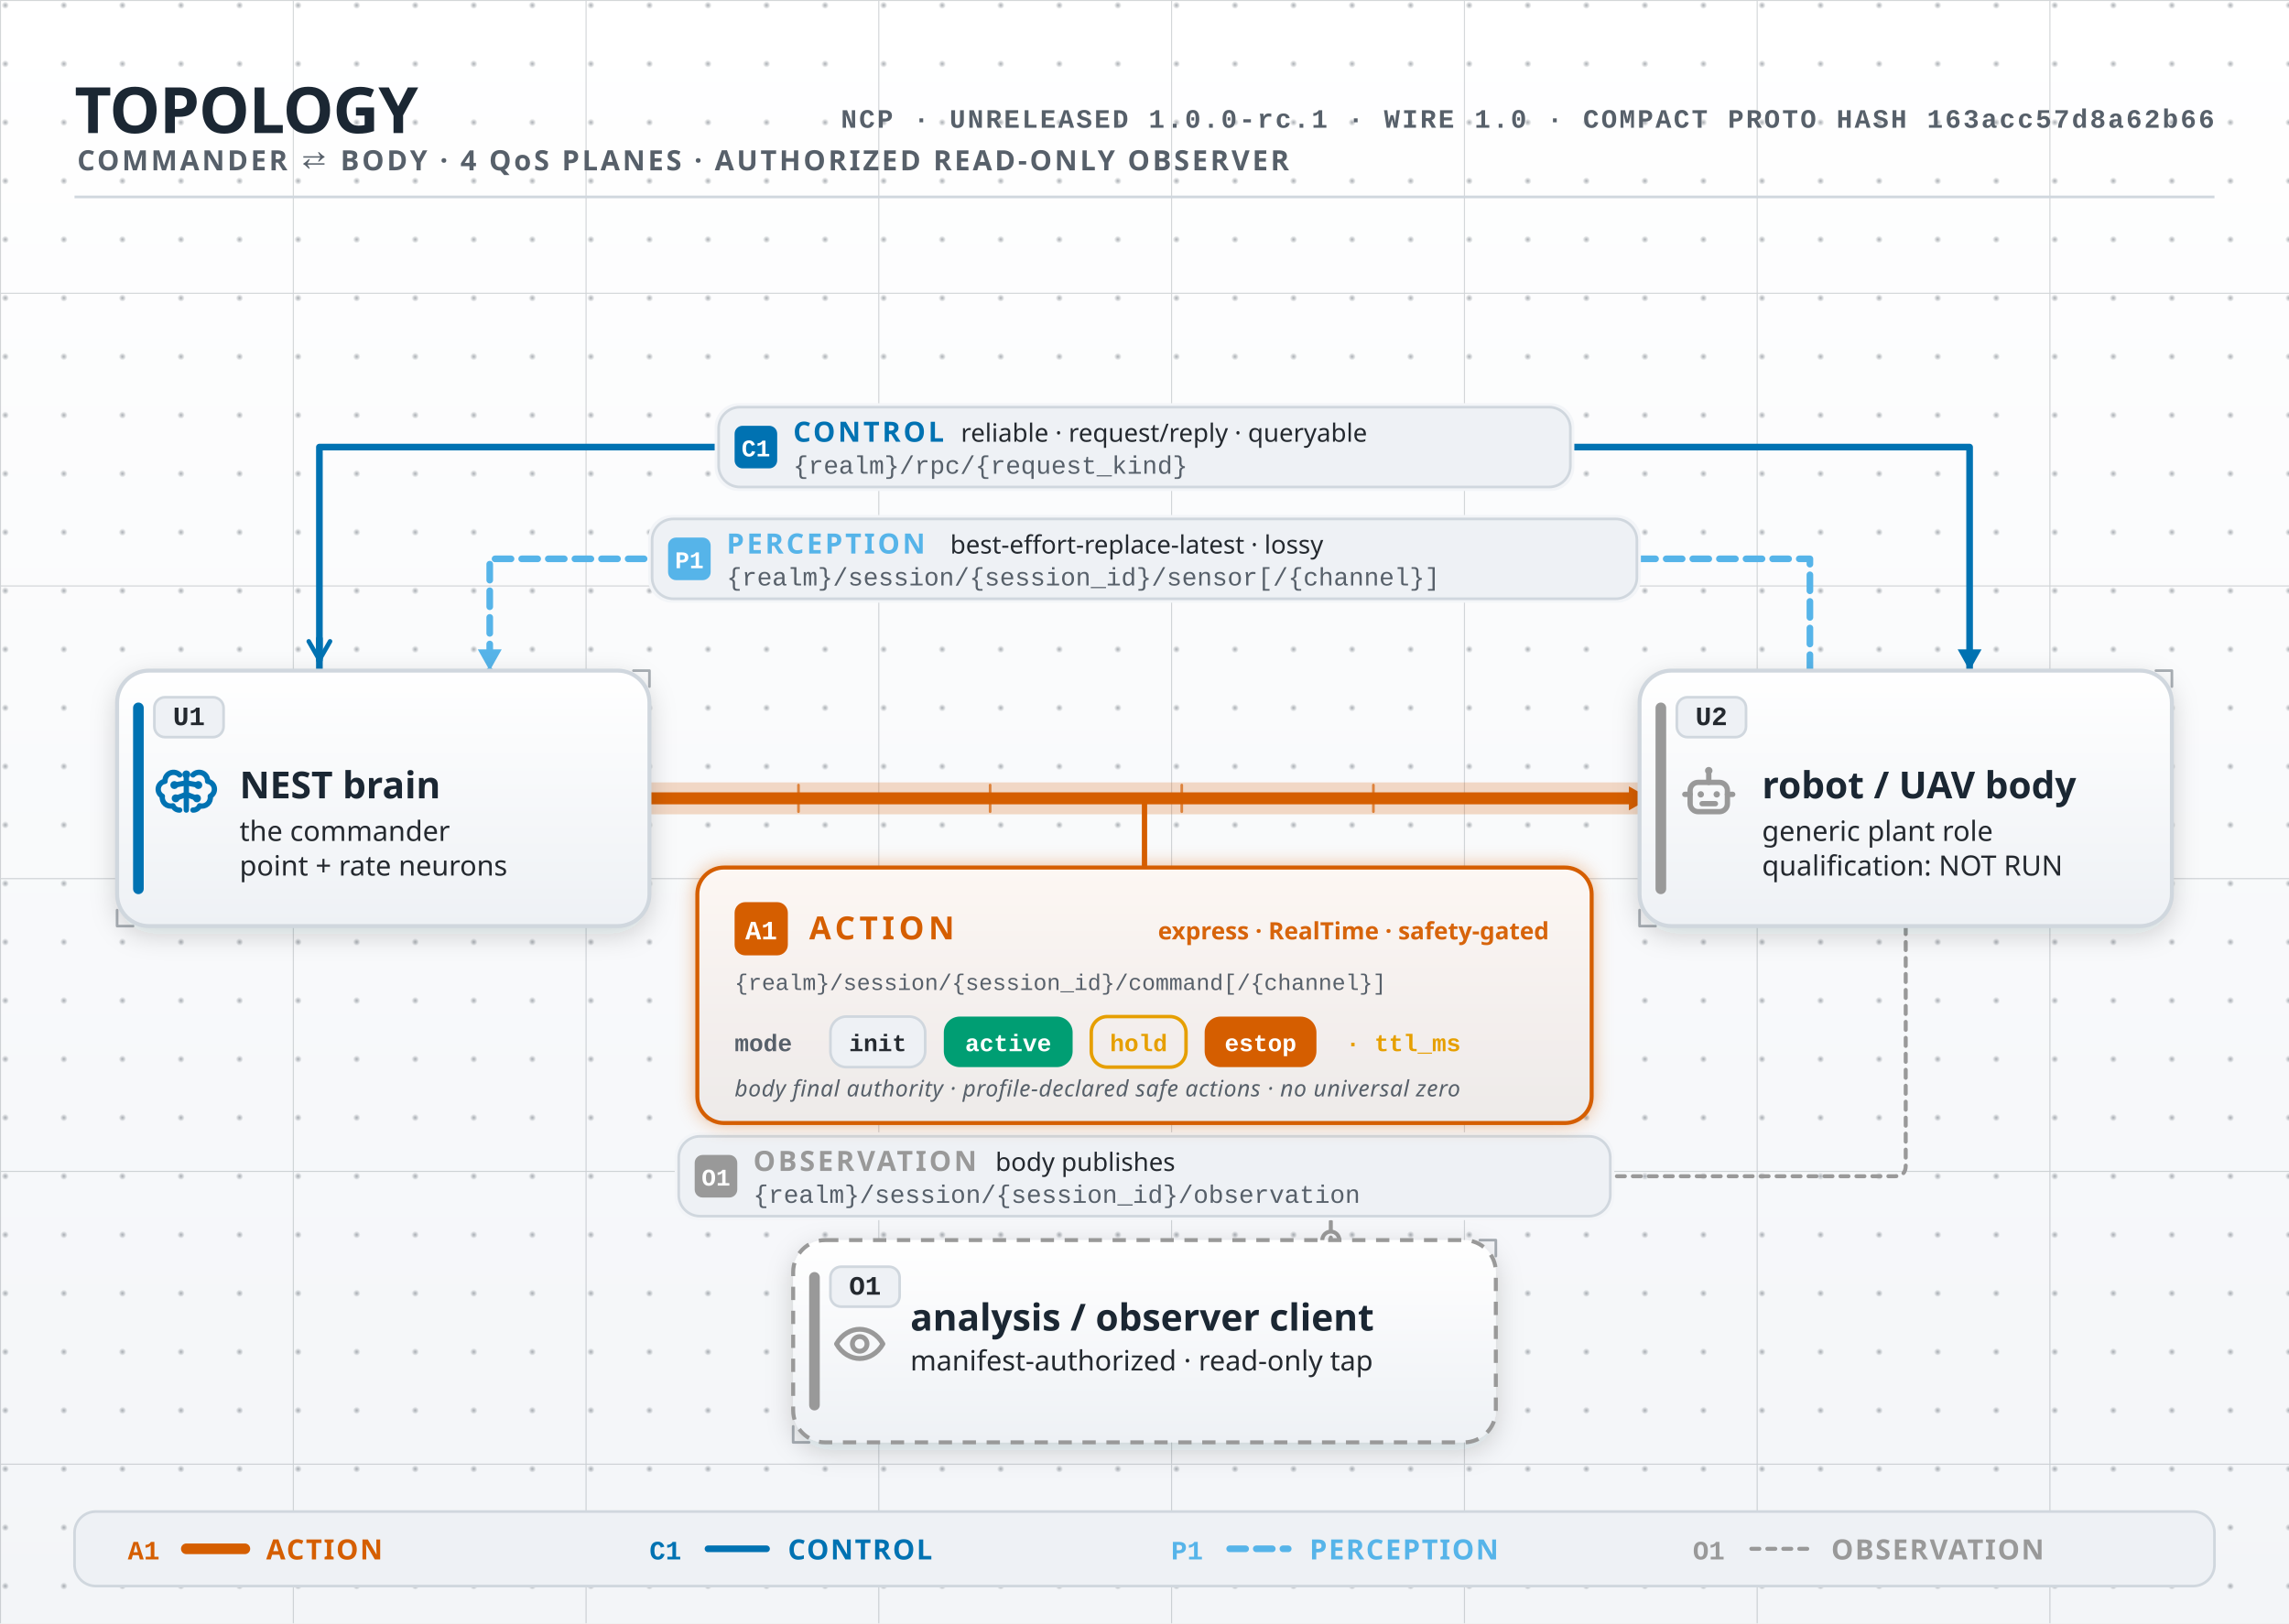
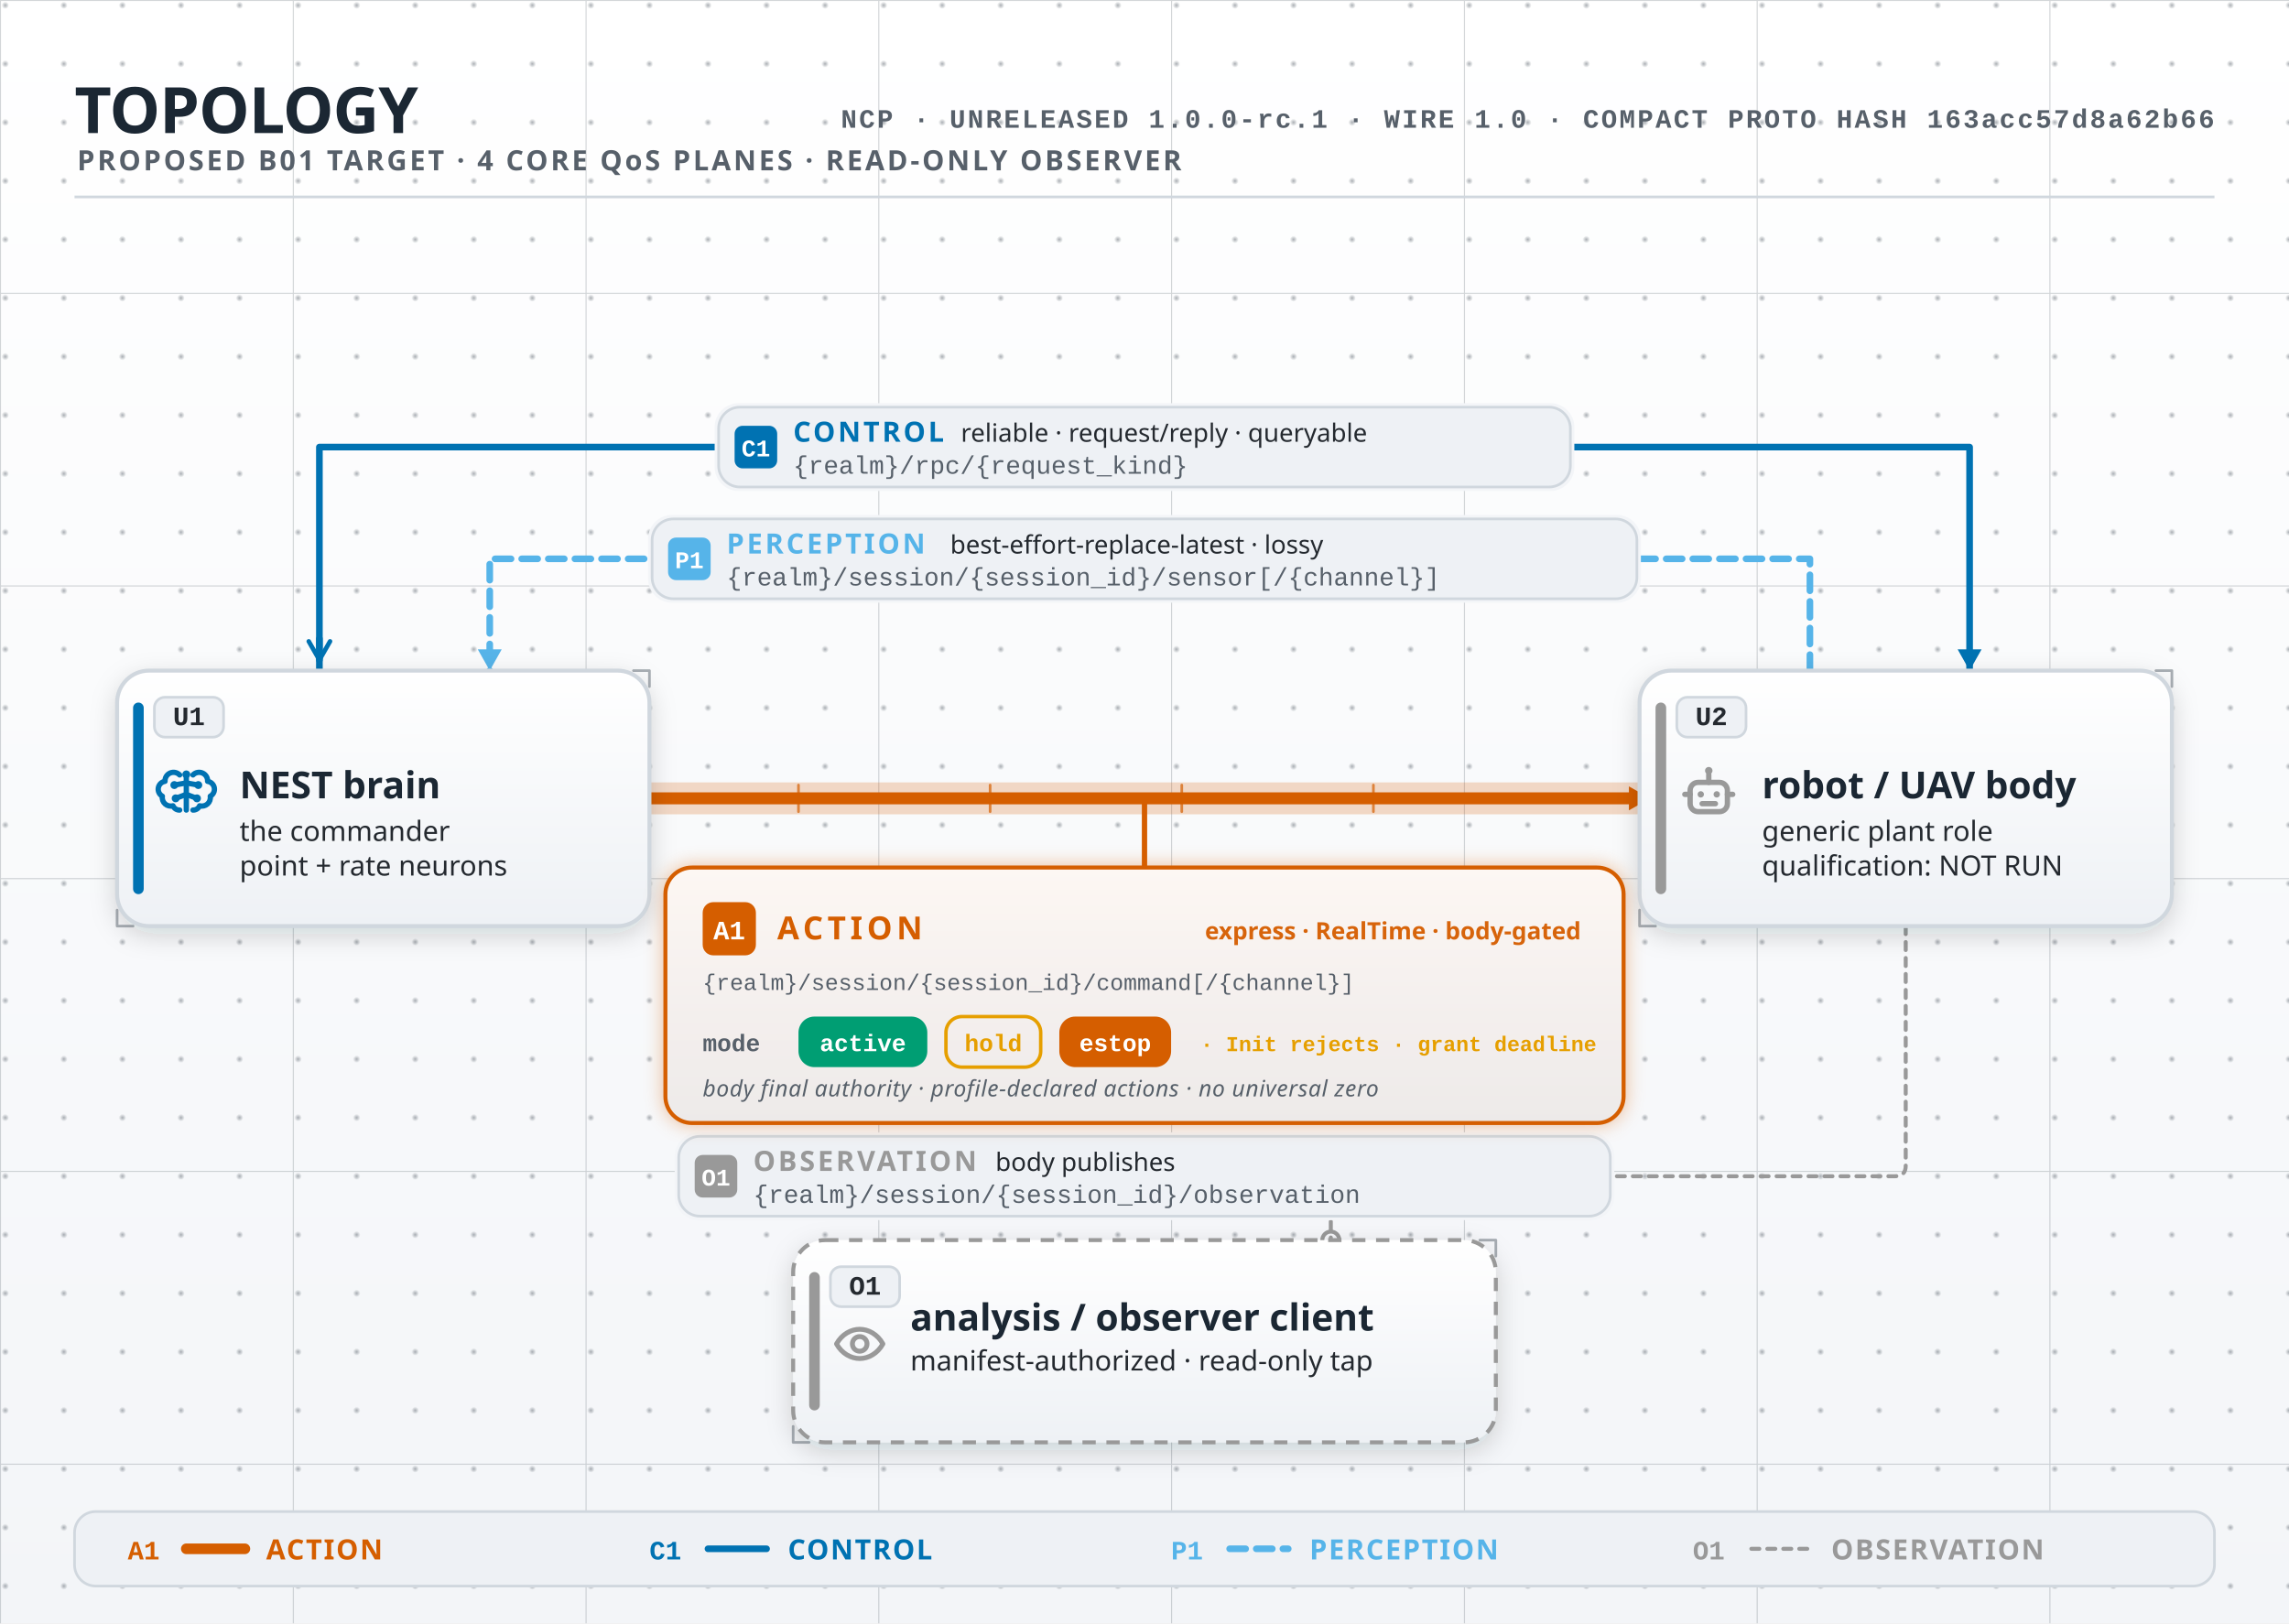
<svg xmlns="http://www.w3.org/2000/svg" width="860" height="610" viewBox="0 0 860 610" font-family="-apple-system, BlinkMacSystemFont, 'Segoe UI', 'Noto Sans', Helvetica, Arial, sans-serif" role="img" aria-labelledby="ncp-topology-title ncp-topology-desc">
  <defs>
    <linearGradient id="pageBg" x1="0" y1="0" x2="0" y2="1">
      <stop offset="0" stop-color="#ffffff" />
      <stop offset="1" stop-color="#f3f5f8" />
    </linearGradient>
    <linearGradient id="surface" x1="0" y1="0" x2="0" y2="1">
      <stop offset="0" stop-color="#ffffff" />
      <stop offset="1" stop-color="#eef1f5" />
    </linearGradient>
    <linearGradient id="busAction" x1="0" y1="0" x2="1" y2="0">
      <stop offset="0" stop-color="#D55E00" stop-opacity="1" />
      <stop offset="0.5" stop-color="#D55E00" stop-opacity="1" />
      <stop offset="1" stop-color="#b94f00" stop-opacity="1" />
    </linearGradient>
    <linearGradient id="contractHero" x1="0" y1="0" x2="1" y2="1">
      <stop offset="0" stop-color="#6D28D9" />
      <stop offset="1" stop-color="#5b21b6" />
    </linearGradient>
    <radialGradient id="gridDot" cx="0.5" cy="0.5" r="0.5">
      <stop offset="0" stop-color="#57606a" stop-opacity="0.5" />
      <stop offset="1" stop-color="#57606a" stop-opacity="0" />
    </radialGradient>
    <pattern id="grid" width="22" height="22" patternUnits="userSpaceOnUse">
      <circle cx="2" cy="2" r="1.4" fill="url(#gridDot)" />
    </pattern>
    <pattern id="gridMajor" width="110" height="110" patternUnits="userSpaceOnUse">
      <path d="M110 0H0V110" fill="none" stroke="#57606a" stroke-width="0.75" stroke-opacity="0.26" />
    </pattern>
    <filter id="soft" x="-40%" y="-40%" width="180%" height="180%" color-interpolation-filters="sRGB">
      <feDropShadow dx="0" dy="3" stdDeviation="5" flood-color="#1b2733" flood-opacity="0.18" />
    </filter>
    <filter id="halo" x="-60%" y="-60%" width="220%" height="220%" color-interpolation-filters="sRGB">
      <feGaussianBlur stdDeviation="3" />
    </filter>
    <filter id="glow" x="-90%" y="-90%" width="280%" height="280%" color-interpolation-filters="sRGB">
      <feGaussianBlur in="SourceAlpha" stdDeviation="3.4" result="b" />
      <feFlood flood-color="#D55E00" flood-opacity="0.4" />
      <feComposite in2="b" operator="in" result="g" />
      <feMerge>
        <feMergeNode in="g" />
        <feMergeNode in="SourceGraphic" />
      </feMerge>
    </filter>
    <marker id="arrowAction" markerUnits="userSpaceOnUse" markerWidth="12" markerHeight="12" refX="9" refY="5.5" orient="auto">
      <path d="M1,1 L9,5.5 L1,10 Z" fill="#D55E00" />
    </marker>
    <marker id="arrowControl" markerUnits="userSpaceOnUse" markerWidth="12" markerHeight="12" refX="9" refY="5.5" orient="auto">
      <path d="M1,1 L9,5.5 L1,10 Z" fill="#0072B2" />
    </marker>
    <marker id="replyControl" markerUnits="userSpaceOnUse" markerWidth="12" markerHeight="12" refX="9" refY="5.5" orient="auto">
      <path d="M2,1.5 L9,5.5 L2,9.5" fill="none" stroke="#0072B2" stroke-width="1.7" stroke-linecap="round" stroke-linejoin="round" />
    </marker>
    <marker id="arrowPercep" markerUnits="userSpaceOnUse" markerWidth="12" markerHeight="12" refX="9" refY="5.5" orient="auto">
      <path d="M1,1 L9,5.5 L1,10 Z" fill="#56B4E9" />
    </marker>
    <marker id="tapObserve" markerUnits="userSpaceOnUse" markerWidth="10" markerHeight="10" refX="5" refY="5" orient="auto">
      <circle cx="5" cy="5" r="3.2" fill="none" stroke="#999999" stroke-width="1.5" />
    </marker>
    <marker id="arrowContract" markerUnits="userSpaceOnUse" markerWidth="12" markerHeight="12" refX="9" refY="5.5" orient="auto">
      <path d="M1,1 L9,5.5 L1,10 Z" fill="#6D28D9" />
    </marker>
    <marker id="submoduleArrow" markerUnits="userSpaceOnUse" markerWidth="12" markerHeight="12" refX="9" refY="5.5" orient="auto">
      <path d="M2,1.5 L9,5.5 L2,9.5" fill="none" stroke="#999999" stroke-width="1.7" stroke-linecap="round" stroke-linejoin="round" />
    </marker>
    <marker id="arrowActive" markerUnits="userSpaceOnUse" markerWidth="12" markerHeight="12" refX="9" refY="5.5" orient="auto">
      <path d="M1,1 L9,5.5 L1,10 Z" fill="#009E73" />
    </marker>
    <marker id="arrowEstop" markerUnits="userSpaceOnUse" markerWidth="12" markerHeight="12" refX="9" refY="5.5" orient="auto">
      <path d="M1,1 L9,5.5 L1,10 Z" fill="#D55E00" stroke="#ffd9c2" stroke-width="0.6" />
    </marker>
    <marker id="arrowHold" markerUnits="userSpaceOnUse" markerWidth="12" markerHeight="12" refX="9" refY="5.5" orient="auto">
      <path d="M1,1 L9,5.5 L1,10 Z" fill="#E69F00" />
    </marker>
    <marker id="arrowMut" markerUnits="userSpaceOnUse" markerWidth="12" markerHeight="12" refX="9" refY="5.5" orient="auto">
      <path d="M1,1 L9,5.5 L1,10 Z" fill="#57606a" />
    </marker>
    <marker id="arrowConfig" markerUnits="userSpaceOnUse" markerWidth="12" markerHeight="12" refX="9" refY="5.5" orient="auto">
      <path d="M1,1 L9,5.5 L1,10 Z" fill="#CC79A7" />
    </marker>
    <filter id="glowContract" x="-90%" y="-90%" width="280%" height="280%" color-interpolation-filters="sRGB">
      <feGaussianBlur in="SourceAlpha" stdDeviation="3.4" result="b" />
      <feFlood flood-color="#6D28D9" flood-opacity="0.4" />
      <feComposite in2="b" operator="in" result="g" />
      <feMerge>
        <feMergeNode in="g" />
        <feMergeNode in="SourceGraphic" />
      </feMerge>
    </filter>
    <filter id="glowActive" x="-90%" y="-90%" width="280%" height="280%" color-interpolation-filters="sRGB">
      <feGaussianBlur in="SourceAlpha" stdDeviation="3.4" result="b" />
      <feFlood flood-color="#009E73" flood-opacity="0.4" />
      <feComposite in2="b" operator="in" result="g" />
      <feMerge>
        <feMergeNode in="g" />
        <feMergeNode in="SourceGraphic" />
      </feMerge>
    </filter>
  </defs>
  <rect x="0" y="0" width="860" height="610" rx="0" fill="url(#pageBg)" />
  <rect x="0" y="0" width="860" height="610" rx="0" fill="url(#gridMajor)" />
  <rect x="0" y="0" width="860" height="610" rx="0" fill="url(#grid)" />
  <text x="28" y="50" font-family="-apple-system, BlinkMacSystemFont, 'Segoe UI', 'Noto Sans', Helvetica, Arial, sans-serif" font-size="24" font-weight="800" font-style="normal" fill="#1b2733" text-anchor="start" letter-spacing="-0.3" text-rendering="geometricPrecision">TOPOLOGY</text>
-   <text x="29" y="64" font-family="-apple-system, BlinkMacSystemFont, 'Segoe UI', 'Noto Sans', Helvetica, Arial, sans-serif" font-size="10.5" font-weight="600" font-style="normal" fill="#57606a" text-anchor="start" letter-spacing="1.0" text-rendering="geometricPrecision">COMMANDER ⇄ BODY  ·  4 QoS PLANES  ·  AUTHORIZED READ-ONLY OBSERVER</text>
+   <text x="29" y="64" font-family="-apple-system, BlinkMacSystemFont, 'Segoe UI', 'Noto Sans', Helvetica, Arial, sans-serif" font-size="10.5" font-weight="600" font-style="normal" fill="#57606a" text-anchor="start" letter-spacing="1.0" text-rendering="geometricPrecision">PROPOSED B01 TARGET  ·  4 CORE QoS PLANES  ·  READ-ONLY OBSERVER</text>
  <line x1="28" y1="74" x2="832" y2="74" stroke="#d0d7de" stroke-width="1" stroke-linecap="butt" />
  <text x="832" y="48" font-family="ui-monospace, SFMono-Regular, 'SF Mono', Menlo, Consolas, 'Liberation Mono', monospace" font-size="10" font-weight="600" font-style="normal" fill="#57606a" text-anchor="end" letter-spacing="0.8" text-rendering="geometricPrecision">NCP · UNRELEASED 1.0.0-rc.1 · WIRE 1.0 · COMPACT PROTO HASH 163acc57d8a62b66</text>
  <path d="M716,348 L716,438 Q716,442 712,442 L504,442 Q500,442 500,446 L500,466" fill="none" stroke="#999999" stroke-width="1.5" stroke-linecap="round" stroke-linejoin="round" stroke-dasharray="3 3" marker-end="url(#tapObserve)" />
  <path d="M680,252 L680,210 L184,210 L184,252" fill="none" stroke="#56B4E9" stroke-width="2.5" stroke-linecap="round" stroke-linejoin="round" stroke-dasharray="6 4" marker-end="url(#arrowPercep)" />
  <path d="M120,252 L120,168 L740,168 L740,252" fill="none" stroke="#0072B2" stroke-width="2.5" stroke-linecap="round" stroke-linejoin="round" marker-end="url(#arrowControl)" />
  <path d="M120,240 L120,248" fill="none" stroke="#0072B2" stroke-width="2.5" stroke-linecap="round" stroke-linejoin="round" marker-end="url(#replyControl)" />
  <line x1="244" y1="300" x2="620" y2="300" stroke="#D55E00" stroke-width="12" stroke-linecap="round" stroke-opacity="0.22" />
  <line x1="244" y1="300" x2="620" y2="300" stroke="#D55E00" stroke-width="4.5" stroke-linecap="round" marker-end="url(#arrowAction)" />
  <line x1="300" y1="295" x2="300" y2="305" stroke="#D55E00" stroke-width="1" stroke-linecap="round" stroke-opacity="0.7" />
  <line x1="372" y1="295" x2="372" y2="305" stroke="#D55E00" stroke-width="1" stroke-linecap="round" stroke-opacity="0.7" />
  <line x1="444" y1="295" x2="444" y2="305" stroke="#D55E00" stroke-width="1" stroke-linecap="round" stroke-opacity="0.7" />
  <line x1="516" y1="295" x2="516" y2="305" stroke="#D55E00" stroke-width="1" stroke-linecap="round" stroke-opacity="0.7" />
  <rect x="44" y="252" width="200" height="96" rx="12" fill="url(#surface)" filter="url(#soft)" />
  <rect x="44" y="252" width="200" height="96" rx="12" fill="none" stroke="#d0d7de" stroke-width="1.5" />
  <rect x="50" y="264" width="4" height="72" rx="2" fill="#0072B2" />
  <path d="M238,252 L244,252 L244,258" fill="none" stroke="#57606a" stroke-width="1" stroke-linecap="round" stroke-linejoin="round" stroke-opacity="0.5" />
  <path d="M44,342 L44,348 L50,348" fill="none" stroke="#57606a" stroke-width="1" stroke-linecap="round" stroke-linejoin="round" stroke-opacity="0.5" />
  <rect x="58" y="262" width="26" height="15" rx="4" fill="#eef1f5" stroke="#d0d7de" stroke-width="1" />
  <text x="71" y="272.5" font-family="ui-monospace, SFMono-Regular, 'SF Mono', Menlo, Consolas, 'Liberation Mono', monospace" font-size="10" font-weight="700" font-style="normal" fill="#24292f" text-anchor="middle" text-rendering="geometricPrecision">U1</text>
  <g transform="translate(58,286) scale(1)" fill="none" stroke="#0072B2" stroke-width="2" stroke-linecap="round" stroke-linejoin="round">
    <path d="M9.5 5.2A3.2 3.2 0 0 0 4 7.6a3 3 0 0 0-1 5.6a3.2 3.2 0 0 0 4 3.6a2.6 2.6 0 0 0 2.5 1.6" />
    <path d="M14.5 5.2A3.2 3.2 0 0 1 20 7.6a3 3 0 0 1 1 5.6a3.2 3.2 0 0 1-4 3.6a2.6 2.6 0 0 1-2.5 1.6" />
    <path d="M12 5v13.4" />
    <circle cx="12" cy="5" r="0.5" fill="#0072B2" stroke="#0072B2" />
    <circle cx="7.5" cy="9" r="0.5" fill="#0072B2" stroke="#0072B2" />
    <circle cx="16.5" cy="9" r="0.5" fill="#0072B2" stroke="#0072B2" />
    <circle cx="8" cy="14" r="0.5" fill="#0072B2" stroke="#0072B2" />
    <circle cx="16" cy="14" r="0.5" fill="#0072B2" stroke="#0072B2" />
    <path d="M12 8.2 7.5 9M12 8.2 16.5 9M12 12.5 8 14M12 12.5 16 14" />
  </g>
  <text x="90" y="300" font-family="-apple-system, BlinkMacSystemFont, 'Segoe UI', 'Noto Sans', Helvetica, Arial, sans-serif" font-size="14" font-weight="700" font-style="normal" fill="#1b2733" text-anchor="start" text-rendering="geometricPrecision">NEST brain</text>
  <text x="90" y="316" font-family="-apple-system, BlinkMacSystemFont, 'Segoe UI', 'Noto Sans', Helvetica, Arial, sans-serif" font-size="10.5" font-weight="500" font-style="normal" fill="#24292f" text-anchor="start" text-rendering="geometricPrecision">the commander</text>
  <text x="90" y="329" font-family="-apple-system, BlinkMacSystemFont, 'Segoe UI', 'Noto Sans', Helvetica, Arial, sans-serif" font-size="10.5" font-weight="500" font-style="normal" fill="#24292f" text-anchor="start" text-rendering="geometricPrecision">point + rate neurons</text>
  <rect x="616" y="252" width="200" height="96" rx="12" fill="url(#surface)" filter="url(#soft)" />
  <rect x="616" y="252" width="200" height="96" rx="12" fill="none" stroke="#d0d7de" stroke-width="1.5" />
  <rect x="622" y="264" width="4" height="72" rx="2" fill="#999999" />
  <path d="M810,252 L816,252 L816,258" fill="none" stroke="#57606a" stroke-width="1" stroke-linecap="round" stroke-linejoin="round" stroke-opacity="0.5" />
  <path d="M616,342 L616,348 L622,348" fill="none" stroke="#57606a" stroke-width="1" stroke-linecap="round" stroke-linejoin="round" stroke-opacity="0.5" />
  <rect x="630" y="262" width="26" height="15" rx="4" fill="#eef1f5" stroke="#d0d7de" stroke-width="1" />
  <text x="643" y="272.5" font-family="ui-monospace, SFMono-Regular, 'SF Mono', Menlo, Consolas, 'Liberation Mono', monospace" font-size="10" font-weight="700" font-style="normal" fill="#24292f" text-anchor="middle" text-rendering="geometricPrecision">U2</text>
  <g transform="translate(630,286) scale(1)" fill="none" stroke="#999999" stroke-width="2" stroke-linecap="round" stroke-linejoin="round">
    <rect x="5" y="8" width="14" height="11" rx="3" />
    <path d="M12 8V5" />
    <circle cx="12" cy="3.6" r="1.4" fill="#999999" stroke="none" />
    <circle cx="9" cy="12.5" r="1.2" fill="#999999" stroke="none" />
    <circle cx="15" cy="12.5" r="1.2" fill="#999999" stroke="none" />
    <path d="M9.5 16h5" />
    <path d="M5 12.5H3M19 12.5h2" />
  </g>
  <text x="662" y="300" font-family="-apple-system, BlinkMacSystemFont, 'Segoe UI', 'Noto Sans', Helvetica, Arial, sans-serif" font-size="14" font-weight="700" font-style="normal" fill="#1b2733" text-anchor="start" text-rendering="geometricPrecision">robot / UAV body</text>
  <text x="662" y="316" font-family="-apple-system, BlinkMacSystemFont, 'Segoe UI', 'Noto Sans', Helvetica, Arial, sans-serif" font-size="10.5" font-weight="500" font-style="normal" fill="#24292f" text-anchor="start" text-rendering="geometricPrecision">generic plant role</text>
  <text x="662" y="329" font-family="-apple-system, BlinkMacSystemFont, 'Segoe UI', 'Noto Sans', Helvetica, Arial, sans-serif" font-size="10.5" font-weight="500" font-style="normal" fill="#24292f" text-anchor="start" text-rendering="geometricPrecision">qualification: NOT RUN</text>
  <rect x="298" y="466" width="264" height="76" rx="12" fill="url(#surface)" filter="url(#soft)" />
  <rect x="298" y="466" width="264" height="76" rx="12" fill="none" stroke="#999999" stroke-width="1.5" stroke-dasharray="5 4" fill-opacity="0.7" />
  <rect x="304" y="478" width="4" height="52" rx="2" fill="#999999" />
  <path d="M556,466 L562,466 L562,472" fill="none" stroke="#57606a" stroke-width="1" stroke-linecap="round" stroke-linejoin="round" stroke-opacity="0.5" />
  <path d="M298,536 L298,542 L304,542" fill="none" stroke="#57606a" stroke-width="1" stroke-linecap="round" stroke-linejoin="round" stroke-opacity="0.5" />
  <rect x="312" y="476" width="26" height="15" rx="4" fill="#eef1f5" stroke="#d0d7de" stroke-width="1" />
  <text x="325" y="486.5" font-family="ui-monospace, SFMono-Regular, 'SF Mono', Menlo, Consolas, 'Liberation Mono', monospace" font-size="10" font-weight="700" font-style="normal" fill="#24292f" text-anchor="middle" text-rendering="geometricPrecision">O1</text>
  <g transform="translate(312,494) scale(0.9167)" fill="none" stroke="#999999" stroke-width="2" stroke-linecap="round" stroke-linejoin="round">
    <path d="M2.5 12c2.2-4 6-6 9.5-6s7.3 2 9.5 6c-2.2 4-6 6-9.5 6s-7.3-2-9.5-6Z" />
    <circle cx="12" cy="12" r="3" />
  </g>
  <text x="342" y="500" font-family="-apple-system, BlinkMacSystemFont, 'Segoe UI', 'Noto Sans', Helvetica, Arial, sans-serif" font-size="14" font-weight="700" font-style="normal" fill="#1b2733" text-anchor="start" text-rendering="geometricPrecision">analysis / observer client</text>
  <text x="342" y="515" font-family="-apple-system, BlinkMacSystemFont, 'Segoe UI', 'Noto Sans', Helvetica, Arial, sans-serif" font-size="10.5" font-weight="500" font-style="normal" fill="#24292f" text-anchor="start" text-rendering="geometricPrecision">manifest-authorized · read-only tap</text>
  <rect x="268.5" y="151.5" width="323" height="33" rx="9" fill="#f3f5f8" />
  <rect x="270.0" y="153.0" width="320" height="30" rx="8" fill="#eef1f5" stroke="#d0d7de" stroke-width="1" />
  <rect x="276.0" y="160.0" width="16" height="16" rx="3" fill="#0072B2" />
  <text x="284.0" y="171.5" font-family="ui-monospace, SFMono-Regular, 'SF Mono', Menlo, Consolas, 'Liberation Mono', monospace" font-size="9" font-weight="700" font-style="normal" fill="#fff" text-anchor="middle" text-rendering="geometricPrecision">C1</text>
  <text x="298.0" y="166.0" font-family="-apple-system, BlinkMacSystemFont, 'Segoe UI', 'Noto Sans', Helvetica, Arial, sans-serif" font-size="10.5" font-weight="700" font-style="normal" fill="#0072B2" text-anchor="start" letter-spacing="1.0" text-rendering="geometricPrecision">CONTROL</text>
  <text x="298.0" y="178.0" font-family="ui-monospace, SFMono-Regular, 'SF Mono', Menlo, Consolas, 'Liberation Mono', monospace" font-size="9.5" font-weight="500" font-style="normal" fill="#57606a" text-anchor="start" text-rendering="geometricPrecision">{realm}/rpc/{request_kind}</text>
  <text x="361.0" y="166.0" font-family="-apple-system, BlinkMacSystemFont, 'Segoe UI', 'Noto Sans', Helvetica, Arial, sans-serif" font-size="9.5" font-weight="500" font-style="normal" fill="#24292f" text-anchor="start" text-rendering="geometricPrecision">reliable · request/reply · queryable</text>
  <rect x="243.5" y="193.5" width="373" height="33" rx="9" fill="#f3f5f8" />
  <rect x="245.0" y="195.0" width="370" height="30" rx="8" fill="#eef1f5" stroke="#d0d7de" stroke-width="1" />
  <rect x="251.0" y="202.0" width="16" height="16" rx="3" fill="#56B4E9" />
  <text x="259.0" y="213.5" font-family="ui-monospace, SFMono-Regular, 'SF Mono', Menlo, Consolas, 'Liberation Mono', monospace" font-size="9" font-weight="700" font-style="normal" fill="#fff" text-anchor="middle" text-rendering="geometricPrecision">P1</text>
  <text x="273.0" y="208.0" font-family="-apple-system, BlinkMacSystemFont, 'Segoe UI', 'Noto Sans', Helvetica, Arial, sans-serif" font-size="10.5" font-weight="700" font-style="normal" fill="#56B4E9" text-anchor="start" letter-spacing="1.0" text-rendering="geometricPrecision">PERCEPTION</text>
  <text x="273.0" y="220.0" font-family="ui-monospace, SFMono-Regular, 'SF Mono', Menlo, Consolas, 'Liberation Mono', monospace" font-size="9.5" font-weight="500" font-style="normal" fill="#57606a" text-anchor="start" text-rendering="geometricPrecision">{realm}/session/{session_id}/sensor[/{channel}]</text>
  <text x="357.0" y="208.0" font-family="-apple-system, BlinkMacSystemFont, 'Segoe UI', 'Noto Sans', Helvetica, Arial, sans-serif" font-size="9.5" font-weight="500" font-style="normal" fill="#24292f" text-anchor="start" text-rendering="geometricPrecision">best-effort-replace-latest · lossy</text>
  <rect x="253.5" y="425.5" width="353" height="33" rx="9" fill="#f3f5f8" />
  <rect x="255.0" y="427.0" width="350" height="30" rx="8" fill="#eef1f5" stroke="#d0d7de" stroke-width="1" />
  <rect x="261.0" y="434.0" width="16" height="16" rx="3" fill="#999999" />
  <text x="269.0" y="445.5" font-family="ui-monospace, SFMono-Regular, 'SF Mono', Menlo, Consolas, 'Liberation Mono', monospace" font-size="9" font-weight="700" font-style="normal" fill="#fff" text-anchor="middle" text-rendering="geometricPrecision">O1</text>
  <text x="283.0" y="440.0" font-family="-apple-system, BlinkMacSystemFont, 'Segoe UI', 'Noto Sans', Helvetica, Arial, sans-serif" font-size="10.5" font-weight="700" font-style="normal" fill="#999999" text-anchor="start" letter-spacing="1.0" text-rendering="geometricPrecision">OBSERVATION</text>
  <text x="283.0" y="452.0" font-family="ui-monospace, SFMono-Regular, 'SF Mono', Menlo, Consolas, 'Liberation Mono', monospace" font-size="9.5" font-weight="500" font-style="normal" fill="#57606a" text-anchor="start" text-rendering="geometricPrecision">{realm}/session/{session_id}/observation</text>
  <text x="374.0" y="440.0" font-family="-apple-system, BlinkMacSystemFont, 'Segoe UI', 'Noto Sans', Helvetica, Arial, sans-serif" font-size="9.5" font-weight="500" font-style="normal" fill="#24292f" text-anchor="start" text-rendering="geometricPrecision">body publishes</text>
  <line x1="430" y1="300" x2="430" y2="326" stroke="#D55E00" stroke-width="2" stroke-linecap="round" />
-   <rect x="262" y="326" width="336" height="96" rx="10" fill="url(#surface)" stroke="#D55E00" stroke-width="1.5" filter="url(#glow)" />
-   <rect x="262" y="326" width="336" height="96" rx="10" fill="#D55E00" fill-opacity="0.05" />
-   <rect x="276" y="339" width="20" height="20" rx="4" fill="#D55E00" />
-   <text x="286" y="353" font-family="ui-monospace, SFMono-Regular, 'SF Mono', Menlo, Consolas, 'Liberation Mono', monospace" font-size="10" font-weight="700" font-style="normal" fill="#ffffff" text-anchor="middle" text-rendering="geometricPrecision">A1</text>
-   <text x="304" y="353" font-family="-apple-system, BlinkMacSystemFont, 'Segoe UI', 'Noto Sans', Helvetica, Arial, sans-serif" font-size="12" font-weight="700" font-style="normal" fill="#D55E00" text-anchor="start" letter-spacing="1.6" text-rendering="geometricPrecision">ACTION</text>
-   <text x="582" y="353" font-family="-apple-system, BlinkMacSystemFont, 'Segoe UI', 'Noto Sans', Helvetica, Arial, sans-serif" font-size="9" font-weight="600" font-style="normal" fill="#D55E00" fill-opacity="0.95" text-anchor="end" text-rendering="geometricPrecision">express · RealTime · safety-gated</text>
-   <text x="276" y="372" font-family="ui-monospace, SFMono-Regular, 'SF Mono', Menlo, Consolas, 'Liberation Mono', monospace" font-size="8.5" font-weight="500" font-style="normal" fill="#57606a" text-anchor="start" text-rendering="geometricPrecision">{realm}/session/{session_id}/command[/{channel}]</text>
-   <text x="276" y="395" font-family="ui-monospace, SFMono-Regular, 'SF Mono', Menlo, Consolas, 'Liberation Mono', monospace" font-size="9" font-weight="600" font-style="normal" fill="#57606a" text-anchor="start" text-rendering="geometricPrecision">mode</text>
-   <rect x="312" y="382" width="35.6" height="19" rx="6" fill="#eef1f5" stroke="#d0d7de" stroke-width="1" />
-   <text x="329.8" y="395" font-family="ui-monospace, SFMono-Regular, 'SF Mono', Menlo, Consolas, 'Liberation Mono', monospace" font-size="9" font-weight="700" font-style="normal" fill="#24292f" text-anchor="middle" text-rendering="geometricPrecision">init</text>
-   <rect x="354.6" y="382" width="48.4" height="19" rx="6" fill="#009E73" />
-   <text x="378.8" y="395" font-family="ui-monospace, SFMono-Regular, 'SF Mono', Menlo, Consolas, 'Liberation Mono', monospace" font-size="9" font-weight="700" font-style="normal" fill="#ffffff" text-anchor="middle" text-rendering="geometricPrecision">active</text>
-   <rect x="410.0" y="382" width="35.6" height="19" rx="6" fill="none" stroke="#E69F00" stroke-width="1.3" />
-   <text x="427.8" y="395" font-family="ui-monospace, SFMono-Regular, 'SF Mono', Menlo, Consolas, 'Liberation Mono', monospace" font-size="9" font-weight="700" font-style="normal" fill="#E69F00" text-anchor="middle" text-rendering="geometricPrecision">hold</text>
-   <rect x="452.6" y="382" width="42.0" height="19" rx="6" fill="#D55E00" />
-   <text x="473.6" y="395" font-family="ui-monospace, SFMono-Regular, 'SF Mono', Menlo, Consolas, 'Liberation Mono', monospace" font-size="9" font-weight="700" font-style="normal" fill="#ffffff" text-anchor="middle" text-rendering="geometricPrecision">estop</text>
-   <text x="505.6" y="395" font-family="ui-monospace, SFMono-Regular, 'SF Mono', Menlo, Consolas, 'Liberation Mono', monospace" font-size="9" font-weight="600" font-style="normal" fill="#E69F00" text-anchor="start" text-rendering="geometricPrecision">· ttl_ms</text>
-   <text x="276" y="412" font-family="-apple-system, BlinkMacSystemFont, 'Segoe UI', 'Noto Sans', Helvetica, Arial, sans-serif" font-size="8.5" font-weight="500" font-style="italic" fill="#57606a" text-anchor="start" letter-spacing="0.2" text-rendering="geometricPrecision">body final authority · profile-declared safe actions · no universal zero</text>
+   <rect x="250" y="326" width="360" height="96" rx="10" fill="url(#surface)" stroke="#D55E00" stroke-width="1.5" filter="url(#glow)" />
+   <rect x="250" y="326" width="360" height="96" rx="10" fill="#D55E00" fill-opacity="0.05" />
+   <rect x="264" y="339" width="20" height="20" rx="4" fill="#D55E00" />
+   <text x="274" y="353" font-family="ui-monospace, SFMono-Regular, 'SF Mono', Menlo, Consolas, 'Liberation Mono', monospace" font-size="10" font-weight="700" font-style="normal" fill="#ffffff" text-anchor="middle" text-rendering="geometricPrecision">A1</text>
+   <text x="292" y="353" font-family="-apple-system, BlinkMacSystemFont, 'Segoe UI', 'Noto Sans', Helvetica, Arial, sans-serif" font-size="12" font-weight="700" font-style="normal" fill="#D55E00" text-anchor="start" letter-spacing="1.6" text-rendering="geometricPrecision">ACTION</text>
+   <text x="594" y="353" font-family="-apple-system, BlinkMacSystemFont, 'Segoe UI', 'Noto Sans', Helvetica, Arial, sans-serif" font-size="9" font-weight="600" font-style="normal" fill="#D55E00" fill-opacity="0.95" text-anchor="end" text-rendering="geometricPrecision">express · RealTime · body-gated</text>
+   <text x="264" y="372" font-family="ui-monospace, SFMono-Regular, 'SF Mono', Menlo, Consolas, 'Liberation Mono', monospace" font-size="8.5" font-weight="500" font-style="normal" fill="#57606a" text-anchor="start" text-rendering="geometricPrecision">{realm}/session/{session_id}/command[/{channel}]</text>
+   <text x="264" y="395" font-family="ui-monospace, SFMono-Regular, 'SF Mono', Menlo, Consolas, 'Liberation Mono', monospace" font-size="9" font-weight="600" font-style="normal" fill="#57606a" text-anchor="start" text-rendering="geometricPrecision">mode</text>
+   <rect x="300" y="382" width="48.4" height="19" rx="6" fill="#009E73" />
+   <text x="324.2" y="395" font-family="ui-monospace, SFMono-Regular, 'SF Mono', Menlo, Consolas, 'Liberation Mono', monospace" font-size="9" font-weight="700" font-style="normal" fill="#ffffff" text-anchor="middle" text-rendering="geometricPrecision">active</text>
+   <rect x="355.4" y="382" width="35.6" height="19" rx="6" fill="none" stroke="#E69F00" stroke-width="1.3" />
+   <text x="373.2" y="395" font-family="ui-monospace, SFMono-Regular, 'SF Mono', Menlo, Consolas, 'Liberation Mono', monospace" font-size="9" font-weight="700" font-style="normal" fill="#E69F00" text-anchor="middle" text-rendering="geometricPrecision">hold</text>
+   <rect x="398.0" y="382" width="42.0" height="19" rx="6" fill="#D55E00" />
+   <text x="419.0" y="395" font-family="ui-monospace, SFMono-Regular, 'SF Mono', Menlo, Consolas, 'Liberation Mono', monospace" font-size="9" font-weight="700" font-style="normal" fill="#ffffff" text-anchor="middle" text-rendering="geometricPrecision">estop</text>
+   <text x="451.0" y="395" font-family="ui-monospace, SFMono-Regular, 'SF Mono', Menlo, Consolas, 'Liberation Mono', monospace" font-size="8" font-weight="600" font-style="normal" fill="#E69F00" text-anchor="start" text-rendering="geometricPrecision">· Init rejects · grant deadline</text>
+   <text x="264" y="412" font-family="-apple-system, BlinkMacSystemFont, 'Segoe UI', 'Noto Sans', Helvetica, Arial, sans-serif" font-size="8.5" font-weight="500" font-style="italic" fill="#57606a" text-anchor="start" letter-spacing="0.2" text-rendering="geometricPrecision">body final authority · profile-declared actions · no universal zero</text>
  <rect x="28" y="568" width="804" height="28" rx="8" fill="#eef1f5" stroke="#d0d7de" stroke-width="1" />
  <text x="48" y="586" font-family="ui-monospace, SFMono-Regular, 'SF Mono', Menlo, Consolas, 'Liberation Mono', monospace" font-size="10" font-weight="700" font-style="normal" fill="#D55E00" text-anchor="start" text-rendering="geometricPrecision">A1</text>
  <line x1="70" y1="582" x2="92" y2="582" stroke="#D55E00" stroke-width="4" stroke-linecap="round" />
  <text x="100" y="586" font-family="-apple-system, BlinkMacSystemFont, 'Segoe UI', 'Noto Sans', Helvetica, Arial, sans-serif" font-size="10.5" font-weight="700" font-style="normal" fill="#D55E00" text-anchor="start" letter-spacing="0.6" text-rendering="geometricPrecision">ACTION</text>
  <text x="244" y="586" font-family="ui-monospace, SFMono-Regular, 'SF Mono', Menlo, Consolas, 'Liberation Mono', monospace" font-size="10" font-weight="700" font-style="normal" fill="#0072B2" text-anchor="start" text-rendering="geometricPrecision">C1</text>
  <line x1="266" y1="582" x2="288" y2="582" stroke="#0072B2" stroke-width="2.5" stroke-linecap="round" />
  <text x="296" y="586" font-family="-apple-system, BlinkMacSystemFont, 'Segoe UI', 'Noto Sans', Helvetica, Arial, sans-serif" font-size="10.5" font-weight="700" font-style="normal" fill="#0072B2" text-anchor="start" letter-spacing="0.6" text-rendering="geometricPrecision">CONTROL</text>
  <text x="440" y="586" font-family="ui-monospace, SFMono-Regular, 'SF Mono', Menlo, Consolas, 'Liberation Mono', monospace" font-size="10" font-weight="700" font-style="normal" fill="#56B4E9" text-anchor="start" text-rendering="geometricPrecision">P1</text>
  <line x1="462" y1="582" x2="484" y2="582" stroke="#56B4E9" stroke-width="2.5" stroke-linecap="round" stroke-dasharray="6 4" />
  <text x="492" y="586" font-family="-apple-system, BlinkMacSystemFont, 'Segoe UI', 'Noto Sans', Helvetica, Arial, sans-serif" font-size="10.5" font-weight="700" font-style="normal" fill="#56B4E9" text-anchor="start" letter-spacing="0.6" text-rendering="geometricPrecision">PERCEPTION</text>
  <text x="636" y="586" font-family="ui-monospace, SFMono-Regular, 'SF Mono', Menlo, Consolas, 'Liberation Mono', monospace" font-size="10" font-weight="700" font-style="normal" fill="#999999" text-anchor="start" text-rendering="geometricPrecision">O1</text>
  <line x1="658" y1="582" x2="680" y2="582" stroke="#999999" stroke-width="1.5" stroke-linecap="round" stroke-dasharray="3 3" />
  <text x="688" y="586" font-family="-apple-system, BlinkMacSystemFont, 'Segoe UI', 'Noto Sans', Helvetica, Arial, sans-serif" font-size="10.5" font-weight="700" font-style="normal" fill="#999999" text-anchor="start" letter-spacing="0.6" text-rendering="geometricPrecision">OBSERVATION</text>
</svg>
